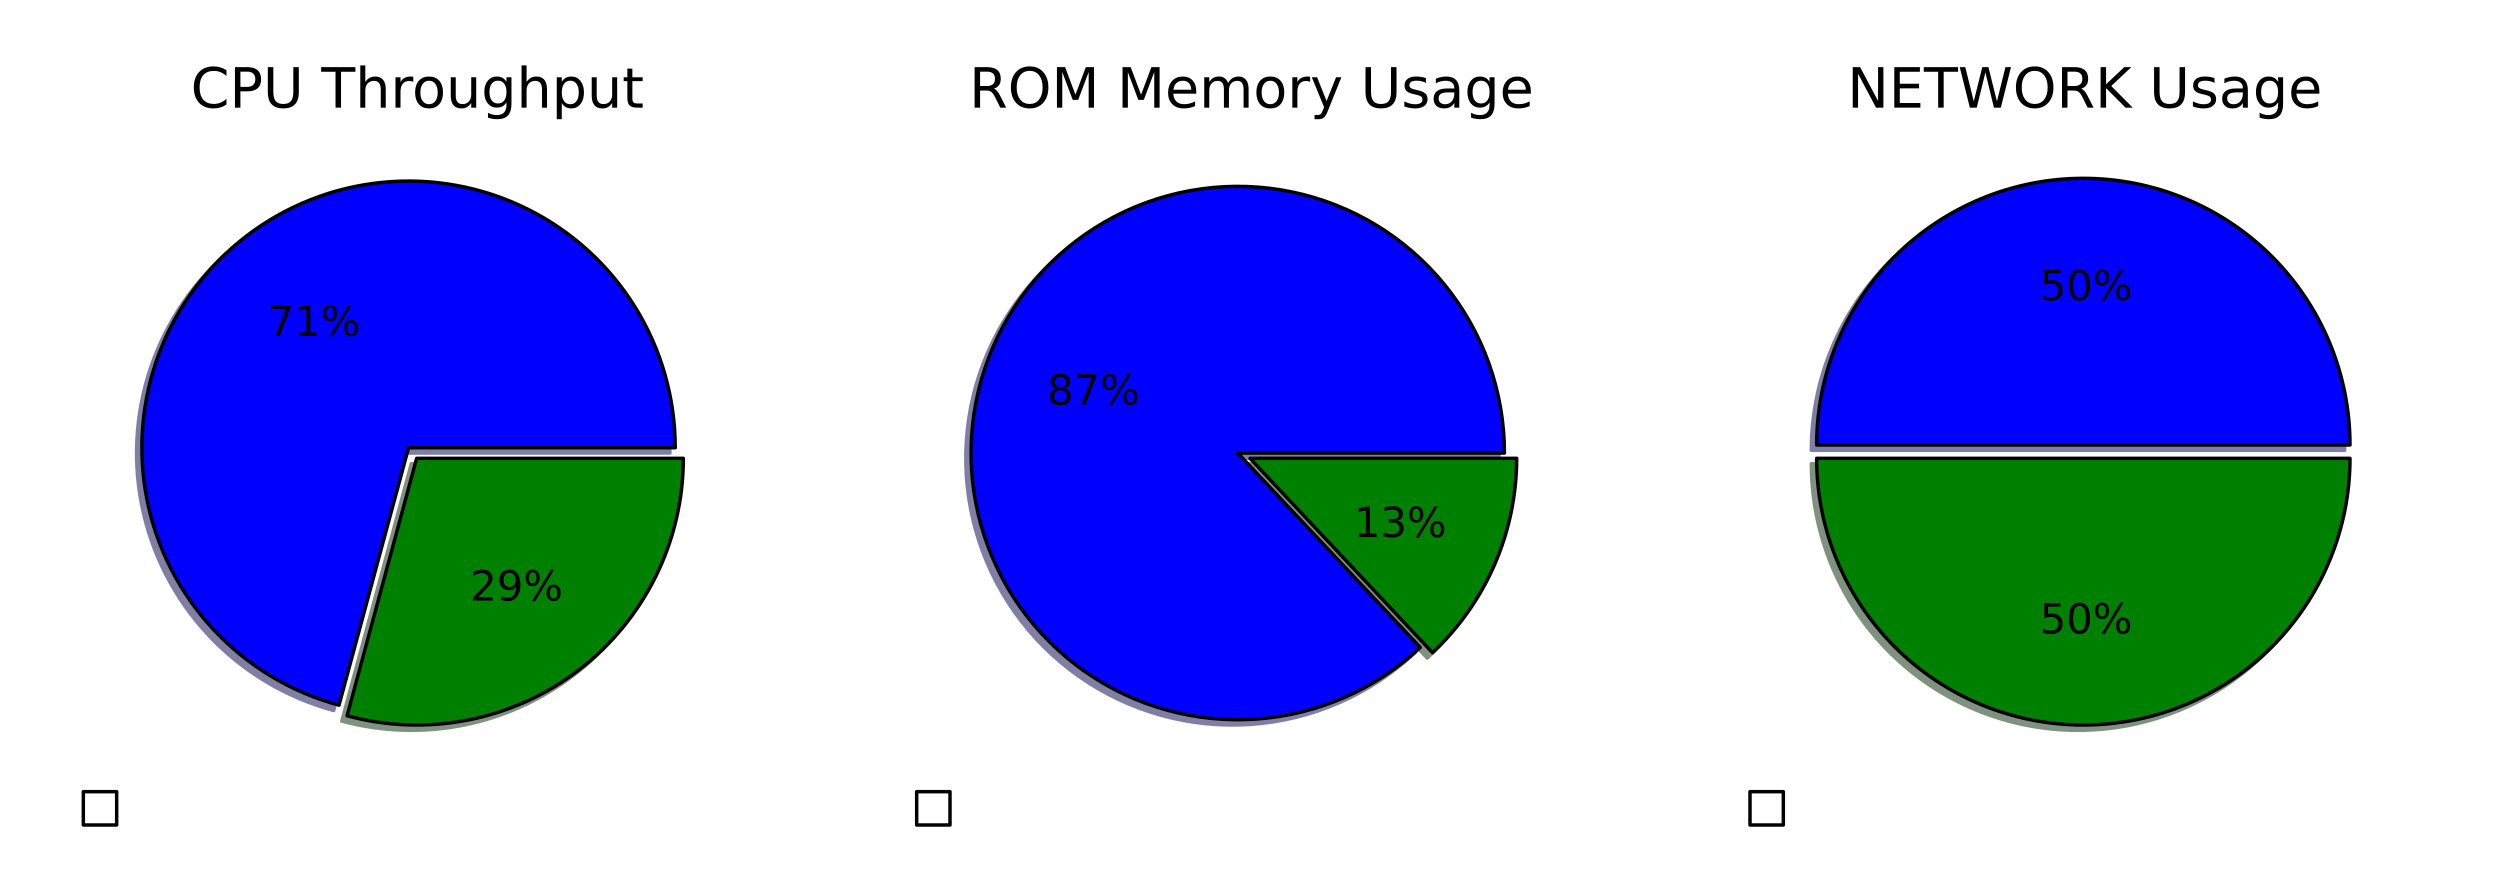
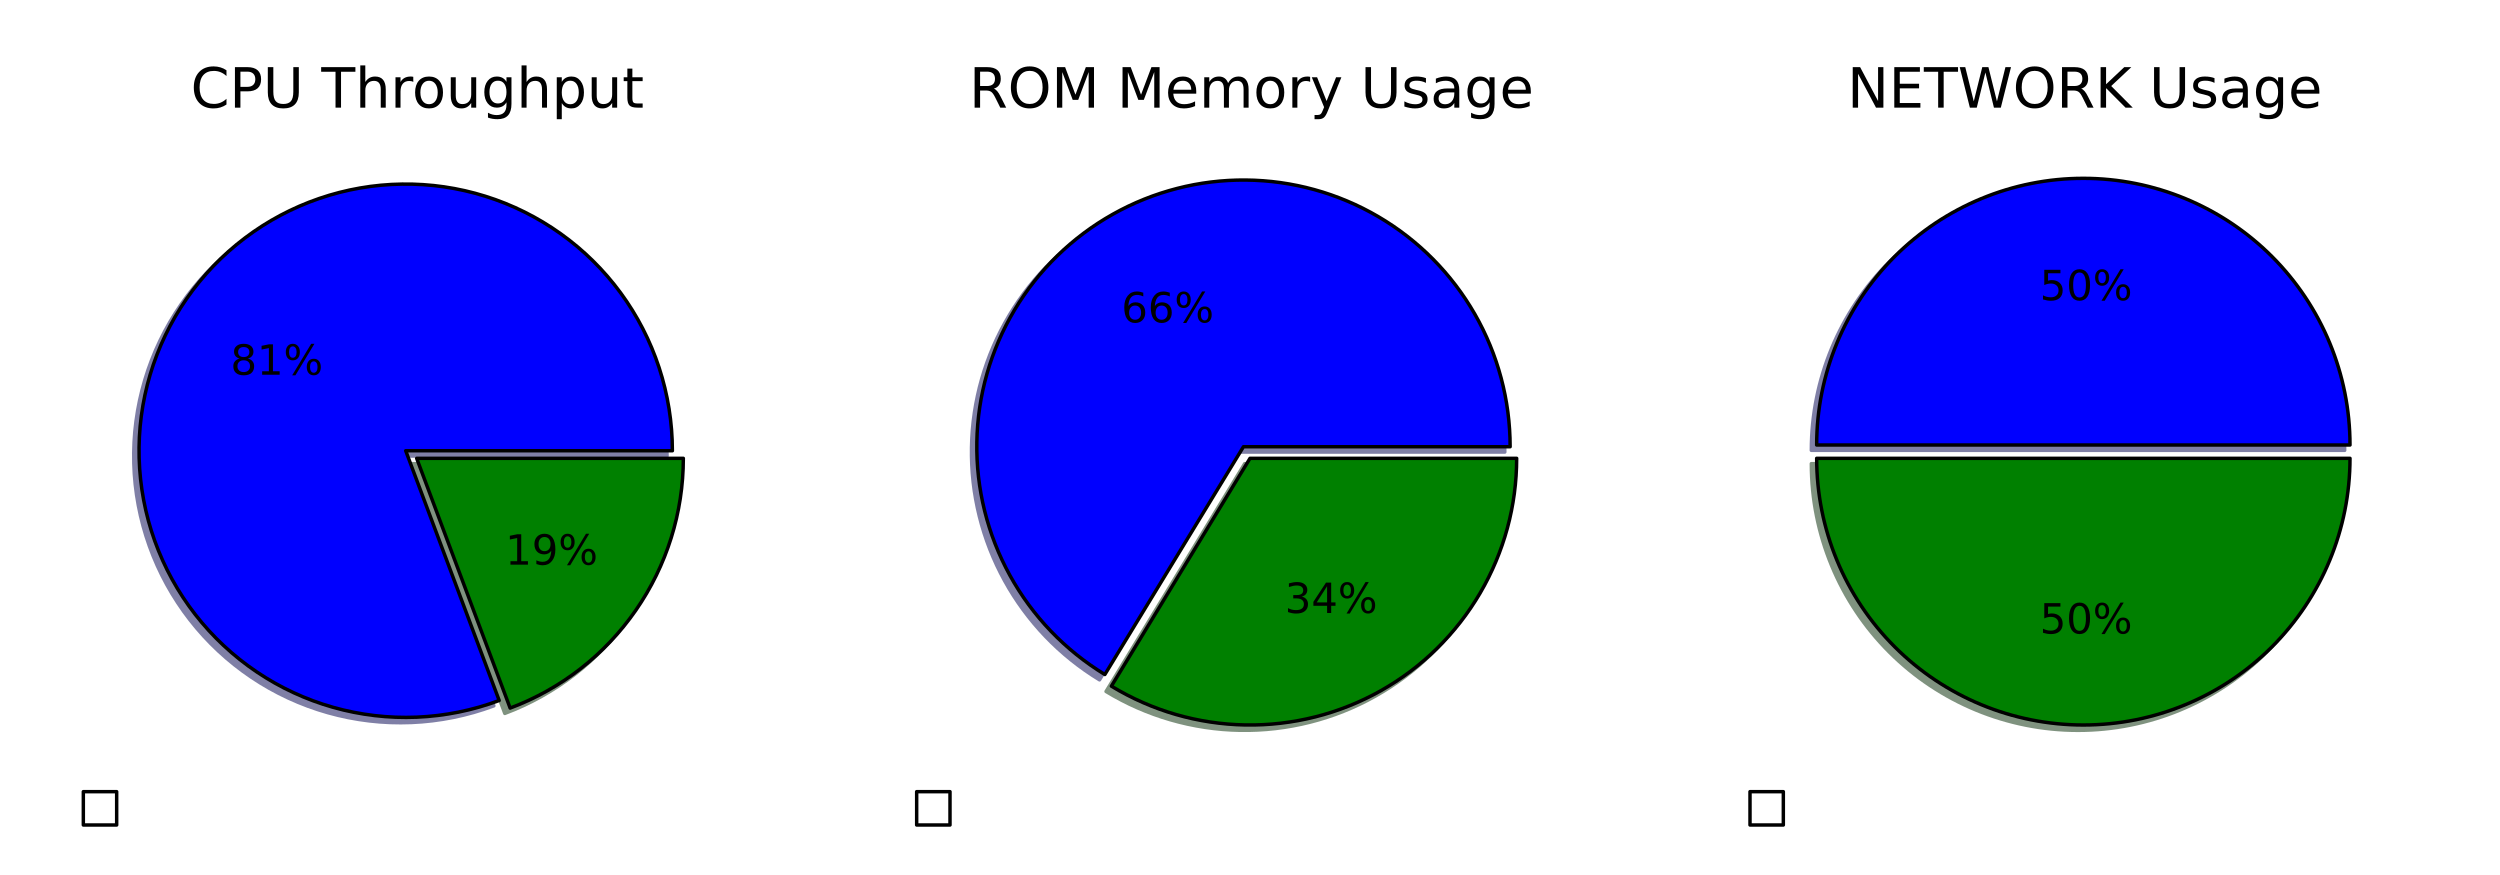
<svg xmlns="http://www.w3.org/2000/svg" xmlns:xlink="http://www.w3.org/1999/xlink" height="252pt" version="1.1" viewBox="0 0 720 252" width="720pt">
  <defs>
    <style type="text/css">
*{stroke-linecap:square;stroke-linejoin:round;}
  </style>
  </defs>
  <g id="figure_1">
    <g id="patch_1">
      <path d=" M0 252 L720 252 L720 0 L0 0 z " style="fill:#ffffff;" />
    </g>
    <g id="axes_1">
      <g id="patch_2">
-         <path clip-path="url(#p59c2570fb3)" d=" M192.93 130.487 C192.93 116.161 188.921 102.116 181.359 89.948 C173.797 77.781 162.979 67.968 150.133 61.625 C137.288 55.282 122.92 52.658 108.662 54.051 C94.403 55.444 80.815 60.799 69.441 69.509 C58.066 78.218 49.351 89.939 44.287 103.34 C39.224 116.742 38.009 131.296 40.782 145.352 C43.555 159.407 50.206 172.41 59.98 182.884 C69.754 193.358 82.267 200.892 96.097 204.628 L116.13 130.487 L192.93 130.487 z " style="fill:#00004d;opacity:0.5;stroke:#00004d;" />
+         <path clip-path="url(#p59c2570fb3)" d=" M192.108 131.348 C192.108 123.218 190.818 115.14 188.284 107.415 C185.751 99.69 182.007 92.416 177.192 85.865 C172.377 79.314 166.553 73.569 159.936 68.845 C153.32 64.121 145.995 60.477 138.236 58.05 C130.477 55.623 122.382 54.443 114.253 54.555 C106.124 54.667 98.064 56.069 90.375 58.708 C82.685 61.347 75.463 65.191 68.98 70.095 C62.495 75 56.831 80.902 52.198 87.583 C47.566 94.264 44.023 101.638 41.703 109.429 C39.382 117.221 38.314 125.332 38.538 133.459 C38.761 141.585 40.273 149.625 43.018 157.278 C45.763 164.93 49.706 172.098 54.699 178.514 C59.691 184.93 65.672 190.513 72.415 195.053 C79.159 199.594 86.581 203.035 94.404 205.248 C102.227 207.461 110.351 208.418 118.474 208.082 C126.597 207.747 134.616 206.125 142.23 203.275 L115.308 131.348 L192.108 131.348 z " style="fill:#00004d;opacity:0.5;stroke:#00004d;" />
      </g>
      <g id="patch_3">
-         <path clip-path="url(#p59c2570fb3)" d=" M98.431 207.677 C109.816 210.753 121.758 211.166 133.329 208.884 C144.899 206.601 155.789 201.684 165.153 194.514 C174.517 187.345 182.104 178.114 187.326 167.54 C192.548 156.966 195.264 145.329 195.264 133.536 L118.464 133.536 L98.431 207.677 z " style="fill:#002600;opacity:0.5;stroke:#002600;" />
+         <path clip-path="url(#p59c2570fb3)" d=" M145.385 205.463 C160.033 199.981 172.662 190.153 181.574 177.301 C190.487 164.449 195.264 149.176 195.264 133.536 L118.464 133.536 L145.385 205.463 z " style="fill:#002600;opacity:0.5;stroke:#002600;" />
      </g>
      <g id="patch_4">
-         <path clip-path="url(#p59c2570fb3)" d=" M194.466 128.951 C194.466 114.625 190.457 100.58 182.895 88.412 C175.333 76.245 164.515 66.432 151.669 60.089 C138.824 53.746 124.456 51.122 110.198 52.515 C95.939 53.908 82.351 59.263 70.977 67.973 C59.602 76.682 50.887 88.403 45.823 101.804 C40.76 115.206 39.545 129.76 42.318 143.816 C45.091 157.871 51.742 170.874 61.516 181.348 C71.29 191.822 83.803 199.356 97.633 203.092 L117.666 128.951 L194.466 128.951 z " style="fill:#0000ff;stroke:#000000;" />
+         <path clip-path="url(#p59c2570fb3)" d=" M193.644 129.812 C193.644 121.682 192.354 113.604 189.82 105.879 C187.287 98.154 183.543 90.88 178.728 84.329 C173.913 77.778 168.089 72.033 161.472 67.309 C154.856 62.585 147.531 58.941 139.772 56.514 C132.013 54.087 123.918 52.907 115.789 53.019 C107.66 53.131 99.6 54.532 91.911 57.172 C84.221 59.811 76.999 63.655 70.516 68.559 C64.031 73.464 58.367 79.366 53.734 86.047 C49.102 92.728 45.559 100.102 43.239 107.893 C40.918 115.685 39.85 123.796 40.074 131.923 C40.297 140.049 41.809 148.089 44.554 155.742 C47.299 163.394 51.242 170.562 56.235 176.978 C61.227 183.394 67.208 188.977 73.951 193.517 C80.695 198.058 88.117 201.499 95.94 203.712 C103.763 205.925 111.887 206.882 120.01 206.546 C128.133 206.211 136.152 204.589 143.766 201.739 L116.844 129.812 L193.644 129.812 z " style="fill:#0000ff;stroke:#000000;" />
      </g>
      <g id="patch_5">
-         <path clip-path="url(#p59c2570fb3)" d=" M99.967 206.141 C111.352 209.217 123.294 209.63 134.865 207.348 C146.435 205.065 157.325 200.148 166.689 192.978 C176.053 185.809 183.64 176.578 188.862 166.004 C194.084 155.43 196.8 143.793 196.8 132 L120 132 L99.967 206.141 z " style="fill:#008000;stroke:#000000;" />
+         <path clip-path="url(#p59c2570fb3)" d=" M146.921 203.927 C161.569 198.445 174.198 188.617 183.11 175.765 C192.023 162.913 196.8 147.64 196.8 132 L120 132 L146.921 203.927 z " style="fill:#008000;stroke:#000000;" />
      </g>
      <g id="matplotlib.axis_1" />
      <g id="matplotlib.axis_2" />
      <g id="text_1">
        <defs>
+           <path d=" M31.781 34.625 Q24.75 34.625 20.719 30.859 Q16.703 27.094 16.703 20.516 Q16.703 13.922 20.719 10.156 Q24.75 6.391 31.781 6.391 Q38.812 6.391 42.859 10.172 Q46.922 13.969 46.922 20.516 Q46.922 27.094 42.891 30.859 Q38.875 34.625 31.781 34.625 M21.922 38.812 Q15.578 40.375 12.031 44.719 Q8.5 49.078 8.5 55.328 Q8.5 64.062 14.719 69.141 Q20.953 74.219 31.781 74.219 Q42.672 74.219 48.875 69.141 Q55.078 64.062 55.078 55.328 Q55.078 49.078 51.531 44.719 Q48 40.375 41.703 38.812 Q48.828 37.156 52.797 32.312 Q56.781 27.484 56.781 20.516 Q56.781 9.906 50.312 4.234 Q43.844 -1.422 31.781 -1.422 Q19.734 -1.422 13.25 4.234 Q6.781 9.906 6.781 20.516 Q6.781 27.484 10.781 32.312 Q14.797 37.156 21.922 38.812 M18.312 54.391 Q18.312 48.734 21.844 45.562 Q25.391 42.391 31.781 42.391 Q38.141 42.391 41.719 45.562 Q45.312 48.734 45.312 54.391 Q45.312 60.062 41.719 63.234 Q38.141 66.406 31.781 66.406 Q25.391 66.406 21.844 63.234 Q18.312 60.062 18.312 54.391" id="BitstreamVeraSans-Roman-38" />
          <path d=" M12.406 8.297 L28.516 8.297 L28.516 63.922 L10.984 60.406 L10.984 69.391 L28.422 72.906 L38.281 72.906 L38.281 8.297 L54.391 8.297 L54.391 0 L12.406 0 z " id="BitstreamVeraSans-Roman-31" />
          <path d=" M72.703 32.078 Q68.453 32.078 66.031 28.469 Q63.625 24.859 63.625 18.406 Q63.625 12.062 66.031 8.422 Q68.453 4.781 72.703 4.781 Q76.859 4.781 79.266 8.422 Q81.688 12.062 81.688 18.406 Q81.688 24.812 79.266 28.438 Q76.859 32.078 72.703 32.078 M72.703 38.281 Q80.422 38.281 84.953 32.906 Q89.5 27.547 89.5 18.406 Q89.5 9.281 84.938 3.922 Q80.375 -1.422 72.703 -1.422 Q64.891 -1.422 60.344 3.922 Q55.812 9.281 55.812 18.406 Q55.812 27.594 60.375 32.938 Q64.938 38.281 72.703 38.281 M22.312 68.016 Q18.109 68.016 15.688 64.375 Q13.281 60.75 13.281 54.391 Q13.281 47.953 15.672 44.328 Q18.062 40.719 22.312 40.719 Q26.562 40.719 28.969 44.328 Q31.391 47.953 31.391 54.391 Q31.391 60.688 28.953 64.344 Q26.516 68.016 22.312 68.016 M66.406 74.219 L74.219 74.219 L28.609 -1.422 L20.797 -1.422 z  M22.312 74.219 Q30.031 74.219 34.609 68.875 Q39.203 63.531 39.203 54.391 Q39.203 45.172 34.641 39.844 Q30.078 34.516 22.312 34.516 Q14.547 34.516 10.031 39.859 Q5.516 45.219 5.516 54.391 Q5.516 63.484 10.047 68.844 Q14.594 74.219 22.312 74.219" id="BitstreamVeraSans-Roman-25" />
-           <path d=" M8.203 72.906 L55.078 72.906 L55.078 68.703 L28.609 0 L18.312 0 L43.219 64.594 L8.203 64.594 z " id="BitstreamVeraSans-Roman-37" />
-         </defs>
-         <g transform="translate(77.13931 96.73181)scale(0.12 -0.12)">
-           <use xlink:href="#BitstreamVeraSans-Roman-37" />
+         </defs>
+         <g transform="translate(66.3803 107.9207)scale(0.12 -0.12)">
+           <use xlink:href="#BitstreamVeraSans-Roman-38" />
          <use x="63.623" xlink:href="#BitstreamVeraSans-Roman-31" />
          <use x="127.246" xlink:href="#BitstreamVeraSans-Roman-25" />
        </g>
      </g>
      <g id="text_2">
        <defs>
-           <path d=" M19.188 8.297 L53.609 8.297 L53.609 0 L7.328 0 L7.328 8.297 Q12.938 14.109 22.625 23.891 Q32.328 33.688 34.812 36.531 Q39.547 41.844 41.422 45.531 Q43.312 49.219 43.312 52.781 Q43.312 58.594 39.234 62.25 Q35.156 65.922 28.609 65.922 Q23.969 65.922 18.812 64.312 Q13.672 62.703 7.812 59.422 L7.812 69.391 Q13.766 71.781 18.938 73 Q24.125 74.219 28.422 74.219 Q39.75 74.219 46.484 68.547 Q53.219 62.891 53.219 53.422 Q53.219 48.922 51.531 44.891 Q49.859 40.875 45.406 35.406 Q44.188 33.984 37.641 27.219 Q31.109 20.453 19.188 8.297" id="BitstreamVeraSans-Roman-32" />
          <path d=" M10.984 1.516 L10.984 10.5 Q14.703 8.734 18.5 7.812 Q22.312 6.891 25.984 6.891 Q35.75 6.891 40.891 13.453 Q46.047 20.016 46.781 33.406 Q43.953 29.203 39.594 26.953 Q35.25 24.703 29.984 24.703 Q19.047 24.703 12.672 31.312 Q6.297 37.938 6.297 49.422 Q6.297 60.641 12.938 67.422 Q19.578 74.219 30.609 74.219 Q43.266 74.219 49.922 64.516 Q56.594 54.828 56.594 36.375 Q56.594 19.141 48.406 8.859 Q40.234 -1.422 26.422 -1.422 Q22.703 -1.422 18.891 -0.688 Q15.094 0.047 10.984 1.516 M30.609 32.422 Q37.25 32.422 41.125 36.953 Q45.016 41.5 45.016 49.422 Q45.016 57.281 41.125 61.844 Q37.25 66.406 30.609 66.406 Q23.969 66.406 20.094 61.844 Q16.219 57.281 16.219 49.422 Q16.219 41.5 20.094 36.953 Q23.969 32.422 30.609 32.422" id="BitstreamVeraSans-Roman-39" />
        </defs>
-         <g transform="translate(135.4481 172.9549)scale(0.12 -0.12)">
-           <use xlink:href="#BitstreamVeraSans-Roman-32" />
+         <g transform="translate(145.5201 162.6267)scale(0.12 -0.12)">
+           <use xlink:href="#BitstreamVeraSans-Roman-31" />
          <use x="63.623" xlink:href="#BitstreamVeraSans-Roman-39" />
          <use x="127.246" xlink:href="#BitstreamVeraSans-Roman-25" />
        </g>
      </g>
      <g id="text_3">
        <defs>
          <path id="BitstreamVeraSans-Roman-20" />
          <path d=" M30.609 48.391 Q23.391 48.391 19.188 42.75 Q14.984 37.109 14.984 27.297 Q14.984 17.484 19.156 11.844 Q23.344 6.203 30.609 6.203 Q37.797 6.203 41.984 11.859 Q46.188 17.531 46.188 27.297 Q46.188 37.016 41.984 42.703 Q37.797 48.391 30.609 48.391 M30.609 56 Q42.328 56 49.016 48.375 Q55.719 40.766 55.719 27.297 Q55.719 13.875 49.016 6.219 Q42.328 -1.422 30.609 -1.422 Q18.844 -1.422 12.172 6.219 Q5.516 13.875 5.516 27.297 Q5.516 40.766 12.172 48.375 Q18.844 56 30.609 56" id="BitstreamVeraSans-Roman-6f" />
          <path d=" M19.672 64.797 L19.672 37.406 L32.078 37.406 Q38.969 37.406 42.719 40.969 Q46.484 44.531 46.484 51.125 Q46.484 57.672 42.719 61.234 Q38.969 64.797 32.078 64.797 z  M9.812 72.906 L32.078 72.906 Q44.344 72.906 50.609 67.359 Q56.891 61.812 56.891 51.125 Q56.891 40.328 50.609 34.812 Q44.344 29.297 32.078 29.297 L19.672 29.297 L19.672 0 L9.812 0 z " id="BitstreamVeraSans-Roman-50" />
          <path d=" M-0.297 72.906 L61.375 72.906 L61.375 64.594 L35.5 64.594 L35.5 0 L25.594 0 L25.594 64.594 L-0.297 64.594 z " id="BitstreamVeraSans-Roman-54" />
          <path d=" M8.688 72.906 L18.609 72.906 L18.609 28.609 Q18.609 16.891 22.844 11.734 Q27.094 6.594 36.625 6.594 Q46.094 6.594 50.344 11.734 Q54.594 16.891 54.594 28.609 L54.594 72.906 L64.5 72.906 L64.5 27.391 Q64.5 13.141 57.438 5.859 Q50.391 -1.422 36.625 -1.422 Q22.797 -1.422 15.734 5.859 Q8.688 13.141 8.688 27.391 z " id="BitstreamVeraSans-Roman-55" />
          <path d=" M64.406 67.281 L64.406 56.891 Q59.422 61.531 53.781 63.812 Q48.141 66.109 41.797 66.109 Q29.297 66.109 22.656 58.469 Q16.016 50.828 16.016 36.375 Q16.016 21.969 22.656 14.328 Q29.297 6.688 41.797 6.688 Q48.141 6.688 53.781 8.984 Q59.422 11.281 64.406 15.922 L64.406 5.609 Q59.234 2.094 53.438 0.328 Q47.656 -1.422 41.219 -1.422 Q24.656 -1.422 15.125 8.703 Q5.609 18.844 5.609 36.375 Q5.609 53.953 15.125 64.078 Q24.656 74.219 41.219 74.219 Q47.75 74.219 53.531 72.484 Q59.328 70.75 64.406 67.281" id="BitstreamVeraSans-Roman-43" />
          <path d=" M45.406 27.984 Q45.406 37.75 41.375 43.109 Q37.359 48.484 30.078 48.484 Q22.859 48.484 18.828 43.109 Q14.797 37.75 14.797 27.984 Q14.797 18.266 18.828 12.891 Q22.859 7.516 30.078 7.516 Q37.359 7.516 41.375 12.891 Q45.406 18.266 45.406 27.984 M54.391 6.781 Q54.391 -7.172 48.188 -13.984 Q42 -20.797 29.203 -20.797 Q24.469 -20.797 20.266 -20.094 Q16.062 -19.391 12.109 -17.922 L12.109 -9.188 Q16.062 -11.328 19.922 -12.344 Q23.781 -13.375 27.781 -13.375 Q36.625 -13.375 41.016 -8.766 Q45.406 -4.156 45.406 5.172 L45.406 9.625 Q42.625 4.781 38.281 2.391 Q33.938 0 27.875 0 Q17.828 0 11.672 7.656 Q5.516 15.328 5.516 27.984 Q5.516 40.672 11.672 48.328 Q17.828 56 27.875 56 Q33.938 56 38.281 53.609 Q42.625 51.219 45.406 46.391 L45.406 54.688 L54.391 54.688 z " id="BitstreamVeraSans-Roman-67" />
          <path d=" M8.5 21.578 L8.5 54.688 L17.484 54.688 L17.484 21.922 Q17.484 14.156 20.5 10.266 Q23.531 6.391 29.594 6.391 Q36.859 6.391 41.078 11.031 Q45.312 15.672 45.312 23.688 L45.312 54.688 L54.297 54.688 L54.297 0 L45.312 0 L45.312 8.406 Q42.047 3.422 37.719 1 Q33.406 -1.422 27.688 -1.422 Q18.266 -1.422 13.375 4.438 Q8.5 10.297 8.5 21.578" id="BitstreamVeraSans-Roman-75" />
          <path d=" M41.109 46.297 Q39.594 47.172 37.812 47.578 Q36.031 48 33.891 48 Q26.266 48 22.188 43.047 Q18.109 38.094 18.109 28.812 L18.109 0 L9.078 0 L9.078 54.688 L18.109 54.688 L18.109 46.188 Q20.953 51.172 25.484 53.578 Q30.031 56 36.531 56 Q37.453 56 38.578 55.875 Q39.703 55.766 41.062 55.516 z " id="BitstreamVeraSans-Roman-72" />
          <path d=" M18.312 70.219 L18.312 54.688 L36.812 54.688 L36.812 47.703 L18.312 47.703 L18.312 18.016 Q18.312 11.328 20.141 9.422 Q21.969 7.516 27.594 7.516 L36.812 7.516 L36.812 0 L27.594 0 Q17.188 0 13.234 3.875 Q9.281 7.766 9.281 18.016 L9.281 47.703 L2.688 47.703 L2.688 54.688 L9.281 54.688 L9.281 70.219 z " id="BitstreamVeraSans-Roman-74" />
          <path d=" M18.109 8.203 L18.109 -20.797 L9.078 -20.797 L9.078 54.688 L18.109 54.688 L18.109 46.391 Q20.953 51.266 25.266 53.625 Q29.594 56 35.594 56 Q45.562 56 51.781 48.094 Q58.016 40.188 58.016 27.297 Q58.016 14.406 51.781 6.484 Q45.562 -1.422 35.594 -1.422 Q29.594 -1.422 25.266 0.953 Q20.953 3.328 18.109 8.203 M48.688 27.297 Q48.688 37.203 44.609 42.844 Q40.531 48.484 33.406 48.484 Q26.266 48.484 22.188 42.844 Q18.109 37.203 18.109 27.297 Q18.109 17.391 22.188 11.75 Q26.266 6.109 33.406 6.109 Q40.531 6.109 44.609 11.75 Q48.688 17.391 48.688 27.297" id="BitstreamVeraSans-Roman-70" />
          <path d=" M54.891 33.016 L54.891 0 L45.906 0 L45.906 32.719 Q45.906 40.484 42.875 44.328 Q39.844 48.188 33.797 48.188 Q26.516 48.188 22.312 43.547 Q18.109 38.922 18.109 30.906 L18.109 0 L9.078 0 L9.078 75.984 L18.109 75.984 L18.109 46.188 Q21.344 51.125 25.703 53.562 Q30.078 56 35.797 56 Q45.219 56 50.047 50.172 Q54.891 44.344 54.891 33.016" id="BitstreamVeraSans-Roman-68" />
        </defs>
        <g transform="translate(54.92 31.0)scale(0.16 -0.16)">
          <use xlink:href="#BitstreamVeraSans-Roman-43" />
          <use x="69.824" xlink:href="#BitstreamVeraSans-Roman-50" />
          <use x="130.127" xlink:href="#BitstreamVeraSans-Roman-55" />
          <use x="203.32" xlink:href="#BitstreamVeraSans-Roman-20" />
          <use x="235.107" xlink:href="#BitstreamVeraSans-Roman-54" />
          <use x="296.191" xlink:href="#BitstreamVeraSans-Roman-68" />
          <use x="359.57" xlink:href="#BitstreamVeraSans-Roman-72" />
          <use x="398.434" xlink:href="#BitstreamVeraSans-Roman-6f" />
          <use x="459.615" xlink:href="#BitstreamVeraSans-Roman-75" />
          <use x="522.994" xlink:href="#BitstreamVeraSans-Roman-67" />
          <use x="586.471" xlink:href="#BitstreamVeraSans-Roman-68" />
          <use x="649.85" xlink:href="#BitstreamVeraSans-Roman-70" />
          <use x="713.326" xlink:href="#BitstreamVeraSans-Roman-75" />
          <use x="776.705" xlink:href="#BitstreamVeraSans-Roman-74" />
        </g>
      </g>
      <g id="legend_1">
        <g id="patch_6">
          <path d=" M24 237.6 L33.6 237.6 L33.6 228 L24 228 L24 237.6 z " style="fill:#ffffff;stroke:#000000;" />
        </g>
      </g>
    </g>
    <g id="axes_2">
      <g id="patch_7">
-         <path clip-path="url(#p7d274d6cad)" d=" M431.74 132.011 C431.74 123.244 430.239 114.541 427.301 106.28 C424.364 98.019 420.033 90.322 414.498 83.523 C408.963 76.724 402.304 70.923 394.81 66.371 C387.317 61.819 379.099 58.585 370.514 56.807 C361.929 55.029 353.102 54.734 344.417 55.935 C335.733 57.136 327.317 59.816 319.537 63.858 C311.757 67.899 304.726 73.243 298.749 79.658 C292.772 86.073 287.938 93.464 284.456 101.51 C280.974 109.556 278.896 118.14 278.311 126.888 C277.726 135.636 278.643 144.419 281.023 152.858 C283.403 161.296 287.21 169.265 292.28 176.418 C297.349 183.571 303.606 189.804 310.779 194.845 C317.952 199.886 325.936 203.662 334.384 206.009 C342.831 208.355 351.618 209.238 360.364 208.619 C369.109 208 377.685 205.888 385.717 202.374 C393.75 198.861 401.122 193.997 407.513 187.996 L354.94 132.011 L431.74 132.011 z " style="fill:#00004d;opacity:0.5;stroke:#00004d;" />
+         <path clip-path="url(#p7d274d6cad)" d=" M433.382 130.189 C433.382 116.783 429.873 103.609 423.203 91.98 C416.534 80.352 406.935 70.669 395.365 63.9 C383.794 57.131 370.651 53.507 357.246 53.391 C343.841 53.276 330.637 56.672 318.951 63.24 C307.265 69.808 297.501 79.323 290.631 90.835 C283.762 102.346 280.026 115.458 279.794 128.862 C279.562 142.265 282.844 155.498 289.311 167.24 C295.778 178.982 305.209 188.829 316.66 195.797 L356.582 130.189 L433.382 130.189 z " style="fill:#00004d;opacity:0.5;stroke:#00004d;" />
      </g>
      <g id="patch_8">
-         <path clip-path="url(#p7d274d6cad)" d=" M411.037 189.521 C418.685 182.339 424.781 173.666 428.948 164.037 C433.114 154.408 435.264 144.027 435.264 133.536 L358.464 133.536 L411.037 189.521 z " style="fill:#002600;opacity:0.5;stroke:#002600;" />
+         <path clip-path="url(#p7d274d6cad)" d=" M318.542 199.145 C330.186 206.23 343.509 210.089 357.137 210.325 C370.765 210.56 384.214 207.163 396.095 200.485 C407.977 193.806 417.87 184.083 424.752 172.318 C431.635 160.554 435.264 147.166 435.264 133.536 L358.464 133.536 L318.542 199.145 z " style="fill:#002600;opacity:0.5;stroke:#002600;" />
      </g>
      <g id="patch_9">
-         <path clip-path="url(#p7d274d6cad)" d=" M433.276 130.475 C433.276 121.708 431.775 113.005 428.837 104.744 C425.9 96.483 421.569 88.786 416.034 81.987 C410.499 75.188 403.84 69.387 396.346 64.835 C388.853 60.283 380.635 57.049 372.05 55.271 C363.465 53.493 354.638 53.198 345.953 54.399 C337.269 55.6 328.853 58.28 321.073 62.322 C313.293 66.363 306.262 71.707 300.285 78.122 C294.308 84.537 289.474 91.928 285.992 99.974 C282.51 108.02 280.432 116.604 279.847 125.352 C279.262 134.1 280.179 142.883 282.559 151.322 C284.939 159.76 288.746 167.729 293.816 174.882 C298.885 182.035 305.142 188.268 312.315 193.309 C319.488 198.35 327.472 202.126 335.92 204.473 C344.367 206.819 353.154 207.702 361.9 207.083 C370.645 206.464 379.221 204.352 387.253 200.838 C395.286 197.325 402.658 192.461 409.049 186.46 L356.476 130.475 L433.276 130.475 z " style="fill:#0000ff;stroke:#000000;" />
+         <path clip-path="url(#p7d274d6cad)" d=" M434.918 128.653 C434.918 115.247 431.409 102.073 424.739 90.444 C418.07 78.816 408.471 69.133 396.901 62.364 C385.33 55.595 372.187 51.971 358.782 51.855 C345.377 51.74 332.173 55.136 320.487 61.704 C308.801 68.272 299.037 77.787 292.167 89.299 C285.298 100.81 281.562 113.922 281.33 127.326 C281.098 140.729 284.38 153.962 290.847 165.704 C297.314 177.446 306.745 187.293 318.196 194.261 L358.118 128.653 L434.918 128.653 z " style="fill:#0000ff;stroke:#000000;" />
      </g>
      <g id="patch_10">
-         <path clip-path="url(#p7d274d6cad)" d=" M412.573 187.985 C420.221 180.803 426.317 172.13 430.484 162.501 C434.65 152.872 436.8 142.491 436.8 132 L360 132 L412.573 187.985 z " style="fill:#008000;stroke:#000000;" />
+         <path clip-path="url(#p7d274d6cad)" d=" M320.078 197.609 C331.722 204.694 345.045 208.553 358.673 208.789 C372.301 209.024 385.75 205.627 397.631 198.949 C409.513 192.27 419.406 182.547 426.288 170.782 C433.171 159.018 436.8 145.63 436.8 132 L360 132 L320.078 197.609 z " style="fill:#008000;stroke:#000000;" />
      </g>
      <g id="matplotlib.axis_3" />
      <g id="matplotlib.axis_4" />
      <g id="text_4">
        <defs>
-           <path d=" M31.781 34.625 Q24.75 34.625 20.719 30.859 Q16.703 27.094 16.703 20.516 Q16.703 13.922 20.719 10.156 Q24.75 6.391 31.781 6.391 Q38.812 6.391 42.859 10.172 Q46.922 13.969 46.922 20.516 Q46.922 27.094 42.891 30.859 Q38.875 34.625 31.781 34.625 M21.922 38.812 Q15.578 40.375 12.031 44.719 Q8.5 49.078 8.5 55.328 Q8.5 64.062 14.719 69.141 Q20.953 74.219 31.781 74.219 Q42.672 74.219 48.875 69.141 Q55.078 64.062 55.078 55.328 Q55.078 49.078 51.531 44.719 Q48 40.375 41.703 38.812 Q48.828 37.156 52.797 32.312 Q56.781 27.484 56.781 20.516 Q56.781 9.906 50.312 4.234 Q43.844 -1.422 31.781 -1.422 Q19.734 -1.422 13.25 4.234 Q6.781 9.906 6.781 20.516 Q6.781 27.484 10.781 32.312 Q14.797 37.156 21.922 38.812 M18.312 54.391 Q18.312 48.734 21.844 45.562 Q25.391 42.391 31.781 42.391 Q38.141 42.391 41.719 45.562 Q45.312 48.734 45.312 54.391 Q45.312 60.062 41.719 63.234 Q38.141 66.406 31.781 66.406 Q25.391 66.406 21.844 63.234 Q18.312 60.062 18.312 54.391" id="BitstreamVeraSans-Roman-38" />
-         </defs>
-         <g transform="translate(301.5876 116.5422)scale(0.12 -0.12)">
-           <use xlink:href="#BitstreamVeraSans-Roman-38" />
-           <use x="63.623" xlink:href="#BitstreamVeraSans-Roman-37" />
+           <path d=" M33.016 40.375 Q26.375 40.375 22.484 35.828 Q18.609 31.297 18.609 23.391 Q18.609 15.531 22.484 10.953 Q26.375 6.391 33.016 6.391 Q39.656 6.391 43.531 10.953 Q47.406 15.531 47.406 23.391 Q47.406 31.297 43.531 35.828 Q39.656 40.375 33.016 40.375 M52.594 71.297 L52.594 62.312 Q48.875 64.062 45.094 64.984 Q41.312 65.922 37.594 65.922 Q27.828 65.922 22.672 59.328 Q17.531 52.734 16.797 39.406 Q19.672 43.656 24.016 45.922 Q28.375 48.188 33.594 48.188 Q44.578 48.188 50.953 41.516 Q57.328 34.859 57.328 23.391 Q57.328 12.156 50.688 5.359 Q44.047 -1.422 33.016 -1.422 Q20.359 -1.422 13.672 8.266 Q6.984 17.969 6.984 36.375 Q6.984 53.656 15.188 63.938 Q23.391 74.219 37.203 74.219 Q40.922 74.219 44.703 73.484 Q48.484 72.75 52.594 71.297" id="BitstreamVeraSans-Roman-36" />
+         </defs>
+         <g transform="translate(322.9537 92.85118)scale(0.12 -0.12)">
+           <use xlink:href="#BitstreamVeraSans-Roman-36" />
+           <use x="63.623" xlink:href="#BitstreamVeraSans-Roman-36" />
          <use x="127.246" xlink:href="#BitstreamVeraSans-Roman-25" />
        </g>
      </g>
      <g id="text_5">
        <defs>
          <path d=" M40.578 39.312 Q47.656 37.797 51.625 33 Q55.609 28.219 55.609 21.188 Q55.609 10.406 48.188 4.484 Q40.766 -1.422 27.094 -1.422 Q22.516 -1.422 17.656 -0.516 Q12.797 0.391 7.625 2.203 L7.625 11.719 Q11.719 9.328 16.594 8.109 Q21.484 6.891 26.812 6.891 Q36.078 6.891 40.938 10.547 Q45.797 14.203 45.797 21.188 Q45.797 27.641 41.281 31.266 Q36.766 34.906 28.719 34.906 L20.219 34.906 L20.219 43.016 L29.109 43.016 Q36.375 43.016 40.234 45.922 Q44.094 48.828 44.094 54.297 Q44.094 59.906 40.109 62.906 Q36.141 65.922 28.719 65.922 Q24.656 65.922 20.016 65.031 Q15.375 64.156 9.812 62.312 L9.812 71.094 Q15.438 72.656 20.344 73.438 Q25.25 74.219 29.594 74.219 Q40.828 74.219 47.359 69.109 Q53.906 64.016 53.906 55.328 Q53.906 49.266 50.438 45.094 Q46.969 40.922 40.578 39.312" id="BitstreamVeraSans-Roman-33" />
-         </defs>
-         <g transform="translate(389.9442 154.6684)scale(0.12 -0.12)">
-           <use xlink:href="#BitstreamVeraSans-Roman-31" />
-           <use x="63.623" xlink:href="#BitstreamVeraSans-Roman-33" />
+           <path d=" M37.797 64.312 L12.891 25.391 L37.797 25.391 z  M35.203 72.906 L47.609 72.906 L47.609 25.391 L58.016 25.391 L58.016 17.188 L47.609 17.188 L47.609 0 L37.797 0 L37.797 17.188 L4.891 17.188 L4.891 26.703 z " id="BitstreamVeraSans-Roman-34" />
+         </defs>
+         <g transform="translate(370.0313 176.537)scale(0.12 -0.12)">
+           <use xlink:href="#BitstreamVeraSans-Roman-33" />
+           <use x="63.623" xlink:href="#BitstreamVeraSans-Roman-34" />
          <use x="127.246" xlink:href="#BitstreamVeraSans-Roman-25" />
        </g>
      </g>
      <g id="text_6">
        <defs>
          <path d=" M39.406 66.219 Q28.656 66.219 22.328 58.203 Q16.016 50.203 16.016 36.375 Q16.016 22.609 22.328 14.594 Q28.656 6.594 39.406 6.594 Q50.141 6.594 56.422 14.594 Q62.703 22.609 62.703 36.375 Q62.703 50.203 56.422 58.203 Q50.141 66.219 39.406 66.219 M39.406 74.219 Q54.734 74.219 63.906 63.938 Q73.094 53.656 73.094 36.375 Q73.094 19.141 63.906 8.859 Q54.734 -1.422 39.406 -1.422 Q24.031 -1.422 14.812 8.828 Q5.609 19.094 5.609 36.375 Q5.609 53.656 14.812 63.938 Q24.031 74.219 39.406 74.219" id="BitstreamVeraSans-Roman-4f" />
          <path d=" M9.812 72.906 L24.516 72.906 L43.109 23.297 L61.812 72.906 L76.516 72.906 L76.516 0 L66.891 0 L66.891 64.016 L48.094 14.016 L38.188 14.016 L19.391 64.016 L19.391 0 L9.812 0 z " id="BitstreamVeraSans-Roman-4d" />
          <path d=" M52 44.188 Q55.375 50.25 60.062 53.125 Q64.75 56 71.094 56 Q79.641 56 84.281 50.016 Q88.922 44.047 88.922 33.016 L88.922 0 L79.891 0 L79.891 32.719 Q79.891 40.578 77.094 44.375 Q74.312 48.188 68.609 48.188 Q61.625 48.188 57.562 43.547 Q53.516 38.922 53.516 30.906 L53.516 0 L44.484 0 L44.484 32.719 Q44.484 40.625 41.703 44.406 Q38.922 48.188 33.109 48.188 Q26.219 48.188 22.156 43.531 Q18.109 38.875 18.109 30.906 L18.109 0 L9.078 0 L9.078 54.688 L18.109 54.688 L18.109 46.188 Q21.188 51.219 25.484 53.609 Q29.781 56 35.688 56 Q41.656 56 45.828 52.969 Q50 49.953 52 44.188" id="BitstreamVeraSans-Roman-6d" />
          <path d=" M44.391 34.188 Q47.562 33.109 50.562 29.594 Q53.562 26.078 56.594 19.922 L66.609 0 L56 0 L46.688 18.703 Q43.062 26.031 39.672 28.422 Q36.281 30.812 30.422 30.812 L19.672 30.812 L19.672 0 L9.812 0 L9.812 72.906 L32.078 72.906 Q44.578 72.906 50.734 67.672 Q56.891 62.453 56.891 51.906 Q56.891 45.016 53.688 40.469 Q50.484 35.938 44.391 34.188 M19.672 64.797 L19.672 38.922 L32.078 38.922 Q39.203 38.922 42.844 42.219 Q46.484 45.516 46.484 51.906 Q46.484 58.297 42.844 61.547 Q39.203 64.797 32.078 64.797 z " id="BitstreamVeraSans-Roman-52" />
          <path d=" M32.172 -5.078 Q28.375 -14.844 24.75 -17.812 Q21.141 -20.797 15.094 -20.797 L7.906 -20.797 L7.906 -13.281 L13.188 -13.281 Q16.891 -13.281 18.938 -11.516 Q21 -9.766 23.484 -3.219 L25.094 0.875 L2.984 54.688 L12.5 54.688 L29.594 11.922 L46.688 54.688 L56.203 54.688 z " id="BitstreamVeraSans-Roman-79" />
          <path d=" M56.203 29.594 L56.203 25.203 L14.891 25.203 Q15.484 15.922 20.484 11.062 Q25.484 6.203 34.422 6.203 Q39.594 6.203 44.453 7.469 Q49.312 8.734 54.109 11.281 L54.109 2.781 Q49.266 0.734 44.188 -0.344 Q39.109 -1.422 33.891 -1.422 Q20.797 -1.422 13.156 6.188 Q5.516 13.812 5.516 26.812 Q5.516 40.234 12.766 48.109 Q20.016 56 32.328 56 Q43.359 56 49.781 48.891 Q56.203 41.797 56.203 29.594 M47.219 32.234 Q47.125 39.594 43.094 43.984 Q39.062 48.391 32.422 48.391 Q24.906 48.391 20.391 44.141 Q15.875 39.891 15.188 32.172 z " id="BitstreamVeraSans-Roman-65" />
          <path d=" M34.281 27.484 Q23.391 27.484 19.188 25 Q14.984 22.516 14.984 16.5 Q14.984 11.719 18.141 8.906 Q21.297 6.109 26.703 6.109 Q34.188 6.109 38.703 11.406 Q43.219 16.703 43.219 25.484 L43.219 27.484 z  M52.203 31.203 L52.203 0 L43.219 0 L43.219 8.297 Q40.141 3.328 35.547 0.953 Q30.953 -1.422 24.312 -1.422 Q15.922 -1.422 10.953 3.297 Q6 8.016 6 15.922 Q6 25.141 12.172 29.828 Q18.359 34.516 30.609 34.516 L43.219 34.516 L43.219 35.406 Q43.219 41.609 39.141 45 Q35.062 48.391 27.688 48.391 Q23 48.391 18.547 47.266 Q14.109 46.141 10.016 43.891 L10.016 52.203 Q14.938 54.109 19.578 55.047 Q24.219 56 28.609 56 Q40.484 56 46.344 49.844 Q52.203 43.703 52.203 31.203" id="BitstreamVeraSans-Roman-61" />
          <path d=" M44.281 53.078 L44.281 44.578 Q40.484 46.531 36.375 47.5 Q32.281 48.484 27.875 48.484 Q21.188 48.484 17.844 46.438 Q14.5 44.391 14.5 40.281 Q14.5 37.156 16.891 35.375 Q19.281 33.594 26.516 31.984 L29.594 31.297 Q39.156 29.25 43.188 25.516 Q47.219 21.781 47.219 15.094 Q47.219 7.469 41.188 3.016 Q35.156 -1.422 24.609 -1.422 Q20.219 -1.422 15.453 -0.562 Q10.688 0.297 5.422 2 L5.422 11.281 Q10.406 8.688 15.234 7.391 Q20.062 6.109 24.812 6.109 Q31.156 6.109 34.562 8.281 Q37.984 10.453 37.984 14.406 Q37.984 18.062 35.516 20.016 Q33.062 21.969 24.703 23.781 L21.578 24.516 Q13.234 26.266 9.516 29.906 Q5.812 33.547 5.812 39.891 Q5.812 47.609 11.281 51.797 Q16.75 56 26.812 56 Q31.781 56 36.172 55.266 Q40.578 54.547 44.281 53.078" id="BitstreamVeraSans-Roman-73" />
        </defs>
        <g transform="translate(279.12 31.0)scale(0.16 -0.16)">
          <use xlink:href="#BitstreamVeraSans-Roman-52" />
          <use x="69.482" xlink:href="#BitstreamVeraSans-Roman-4f" />
          <use x="148.193" xlink:href="#BitstreamVeraSans-Roman-4d" />
          <use x="234.473" xlink:href="#BitstreamVeraSans-Roman-20" />
          <use x="266.26" xlink:href="#BitstreamVeraSans-Roman-4d" />
          <use x="352.539" xlink:href="#BitstreamVeraSans-Roman-65" />
          <use x="414.062" xlink:href="#BitstreamVeraSans-Roman-6d" />
          <use x="511.475" xlink:href="#BitstreamVeraSans-Roman-6f" />
          <use x="572.656" xlink:href="#BitstreamVeraSans-Roman-72" />
          <use x="613.77" xlink:href="#BitstreamVeraSans-Roman-79" />
          <use x="672.949" xlink:href="#BitstreamVeraSans-Roman-20" />
          <use x="704.736" xlink:href="#BitstreamVeraSans-Roman-55" />
          <use x="777.93" xlink:href="#BitstreamVeraSans-Roman-73" />
          <use x="830.029" xlink:href="#BitstreamVeraSans-Roman-61" />
          <use x="891.309" xlink:href="#BitstreamVeraSans-Roman-67" />
          <use x="954.785" xlink:href="#BitstreamVeraSans-Roman-65" />
        </g>
      </g>
      <g id="legend_2">
        <g id="patch_11">
          <path d=" M264 237.6 L273.6 237.6 L273.6 228 L264 228 L264 237.6 z " style="fill:#ffffff;stroke:#000000;" />
        </g>
      </g>
    </g>
    <g id="axes_3">
      <g id="patch_12">
        <path clip-path="url(#p8b66fba120)" d=" M675.264 129.696 C675.264 109.335 667.167 89.787 652.77 75.39 C638.373 60.993 618.825 52.896 598.464 52.896 C578.103 52.896 558.555 60.993 544.158 75.39 C529.761 89.787 521.664 109.335 521.664 129.696 L598.464 129.696 L675.264 129.696 z " style="fill:#00004d;opacity:0.5;stroke:#00004d;" />
      </g>
      <g id="patch_13">
        <path clip-path="url(#p8b66fba120)" d=" M521.664 133.536 C521.664 153.897 529.761 173.445 544.158 187.842 C558.555 202.239 578.103 210.336 598.464 210.336 C618.825 210.336 638.373 202.239 652.77 187.842 C667.167 173.445 675.264 153.897 675.264 133.536 L598.464 133.536 L521.664 133.536 z " style="fill:#002600;opacity:0.5;stroke:#002600;" />
      </g>
      <g id="patch_14">
        <path clip-path="url(#p8b66fba120)" d=" M676.8 128.16 C676.8 107.799 668.703 88.251 654.306 73.854 C639.909 59.457 620.361 51.36 600 51.36 C579.639 51.36 560.091 59.457 545.694 73.854 C531.297 88.251 523.2 107.799 523.2 128.16 L600 128.16 L676.8 128.16 z " style="fill:#0000ff;stroke:#000000;" />
      </g>
      <g id="patch_15">
        <path clip-path="url(#p8b66fba120)" d=" M523.2 132 C523.2 152.361 531.297 171.909 545.694 186.306 C560.091 200.703 579.639 208.8 600 208.8 C620.361 208.8 639.909 200.703 654.306 186.306 C668.703 171.909 676.8 152.361 676.8 132 L600 132 L523.2 132 z " style="fill:#008000;stroke:#000000;" />
      </g>
      <g id="matplotlib.axis_5" />
      <g id="matplotlib.axis_6" />
      <g id="text_7">
        <defs>
          <path d=" M31.781 66.406 Q24.172 66.406 20.328 58.906 Q16.5 51.422 16.5 36.375 Q16.5 21.391 20.328 13.891 Q24.172 6.391 31.781 6.391 Q39.453 6.391 43.281 13.891 Q47.125 21.391 47.125 36.375 Q47.125 51.422 43.281 58.906 Q39.453 66.406 31.781 66.406 M31.781 74.219 Q44.047 74.219 50.516 64.516 Q56.984 54.828 56.984 36.375 Q56.984 17.969 50.516 8.266 Q44.047 -1.422 31.781 -1.422 Q19.531 -1.422 13.062 8.266 Q6.594 17.969 6.594 36.375 Q6.594 54.828 13.062 64.516 Q19.531 74.219 31.781 74.219" id="BitstreamVeraSans-Roman-30" />
          <path d=" M10.797 72.906 L49.516 72.906 L49.516 64.594 L19.828 64.594 L19.828 46.734 Q21.969 47.469 24.109 47.828 Q26.266 48.188 28.422 48.188 Q40.625 48.188 47.75 41.5 Q54.891 34.812 54.891 23.391 Q54.891 11.625 47.562 5.094 Q40.234 -1.422 26.906 -1.422 Q22.312 -1.422 17.547 -0.641 Q12.797 0.141 7.719 1.703 L7.719 11.625 Q12.109 9.234 16.797 8.062 Q21.484 6.891 26.703 6.891 Q35.156 6.891 40.078 11.328 Q45.016 15.766 45.016 23.391 Q45.016 31 40.078 35.438 Q35.156 39.891 26.703 39.891 Q22.75 39.891 18.812 39.016 Q14.891 38.141 10.797 36.281 z " id="BitstreamVeraSans-Roman-35" />
        </defs>
        <g transform="translate(587.4581 86.44781)scale(0.12 -0.12)">
          <use xlink:href="#BitstreamVeraSans-Roman-35" />
          <use x="63.623" xlink:href="#BitstreamVeraSans-Roman-30" />
          <use x="127.246" xlink:href="#BitstreamVeraSans-Roman-25" />
        </g>
      </g>
      <g id="text_8">
        <g transform="translate(587.4581 182.4478)scale(0.12 -0.12)">
          <use xlink:href="#BitstreamVeraSans-Roman-35" />
          <use x="63.623" xlink:href="#BitstreamVeraSans-Roman-30" />
          <use x="127.246" xlink:href="#BitstreamVeraSans-Roman-25" />
        </g>
      </g>
      <g id="text_9">
        <defs>
          <path d=" M9.812 72.906 L23.094 72.906 L55.422 11.922 L55.422 72.906 L64.984 72.906 L64.984 0 L51.703 0 L19.391 60.984 L19.391 0 L9.812 0 z " id="BitstreamVeraSans-Roman-4e" />
          <path d=" M9.812 72.906 L55.906 72.906 L55.906 64.594 L19.672 64.594 L19.672 43.016 L54.391 43.016 L54.391 34.719 L19.672 34.719 L19.672 8.297 L56.781 8.297 L56.781 0 L9.812 0 z " id="BitstreamVeraSans-Roman-45" />
          <path d=" M9.812 72.906 L19.672 72.906 L19.672 42.094 L52.391 72.906 L65.094 72.906 L28.906 38.922 L67.672 0 L54.688 0 L19.672 35.109 L19.672 0 L9.812 0 z " id="BitstreamVeraSans-Roman-4b" />
          <path d=" M3.328 72.906 L13.281 72.906 L28.609 11.281 L43.891 72.906 L54.984 72.906 L70.312 11.281 L85.594 72.906 L95.609 72.906 L77.297 0 L64.891 0 L49.516 63.281 L33.984 0 L21.578 0 z " id="BitstreamVeraSans-Roman-57" />
        </defs>
        <g transform="translate(532.0187 31.0)scale(0.16 -0.16)">
          <use xlink:href="#BitstreamVeraSans-Roman-4e" />
          <use x="74.805" xlink:href="#BitstreamVeraSans-Roman-45" />
          <use x="137.988" xlink:href="#BitstreamVeraSans-Roman-54" />
          <use x="199.072" xlink:href="#BitstreamVeraSans-Roman-57" />
          <use x="297.949" xlink:href="#BitstreamVeraSans-Roman-4f" />
          <use x="376.66" xlink:href="#BitstreamVeraSans-Roman-52" />
          <use x="446.143" xlink:href="#BitstreamVeraSans-Roman-4b" />
          <use x="511.719" xlink:href="#BitstreamVeraSans-Roman-20" />
          <use x="543.506" xlink:href="#BitstreamVeraSans-Roman-55" />
          <use x="616.699" xlink:href="#BitstreamVeraSans-Roman-73" />
          <use x="668.799" xlink:href="#BitstreamVeraSans-Roman-61" />
          <use x="730.078" xlink:href="#BitstreamVeraSans-Roman-67" />
          <use x="793.555" xlink:href="#BitstreamVeraSans-Roman-65" />
        </g>
      </g>
      <g id="legend_3">
        <g id="patch_16">
          <path d=" M504 237.6 L513.6 237.6 L513.6 228 L504 228 L504 237.6 z " style="fill:#ffffff;stroke:#000000;" />
        </g>
      </g>
    </g>
  </g>
  <defs>
    <clipPath id="p59c2570fb3">
      <rect height="192.0" width="192.0" x="24.0" y="36.0" />
    </clipPath>
    <clipPath id="p7d274d6cad">
      <rect height="192.0" width="192.0" x="264.0" y="36.0" />
    </clipPath>
    <clipPath id="p8b66fba120">
      <rect height="192.0" width="192.0" x="504.0" y="36.0" />
    </clipPath>
  </defs>
</svg>
